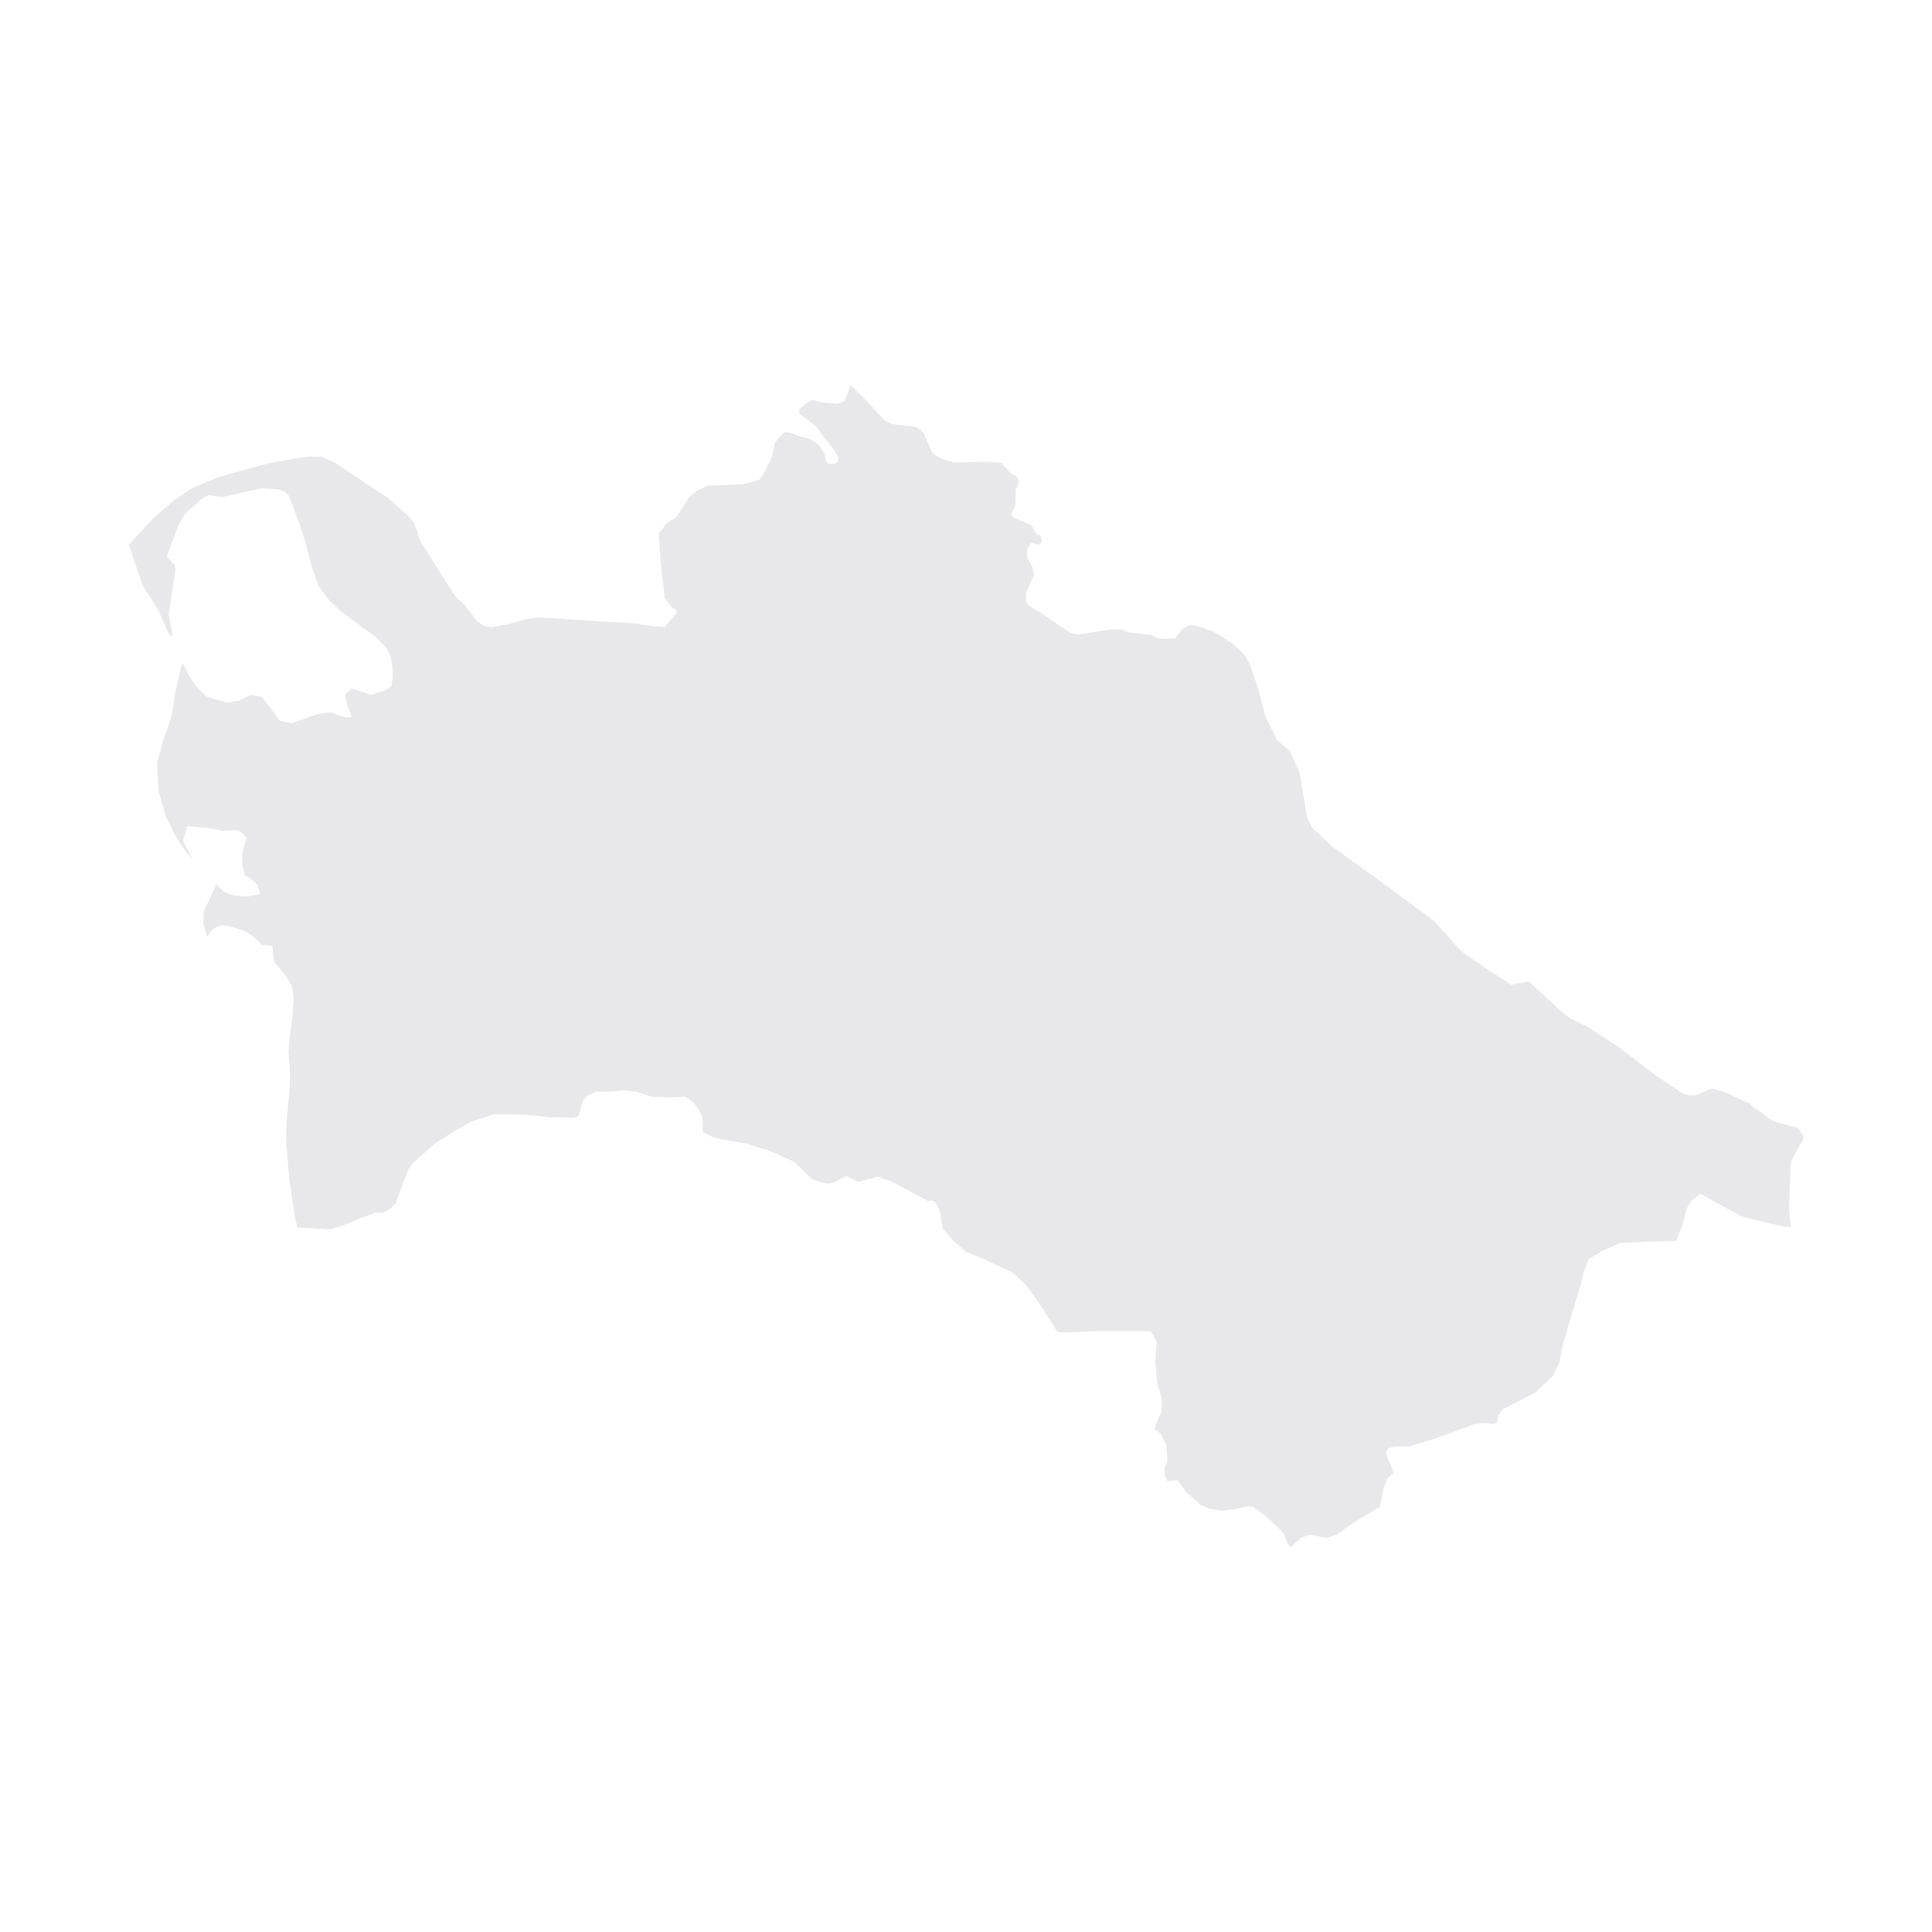
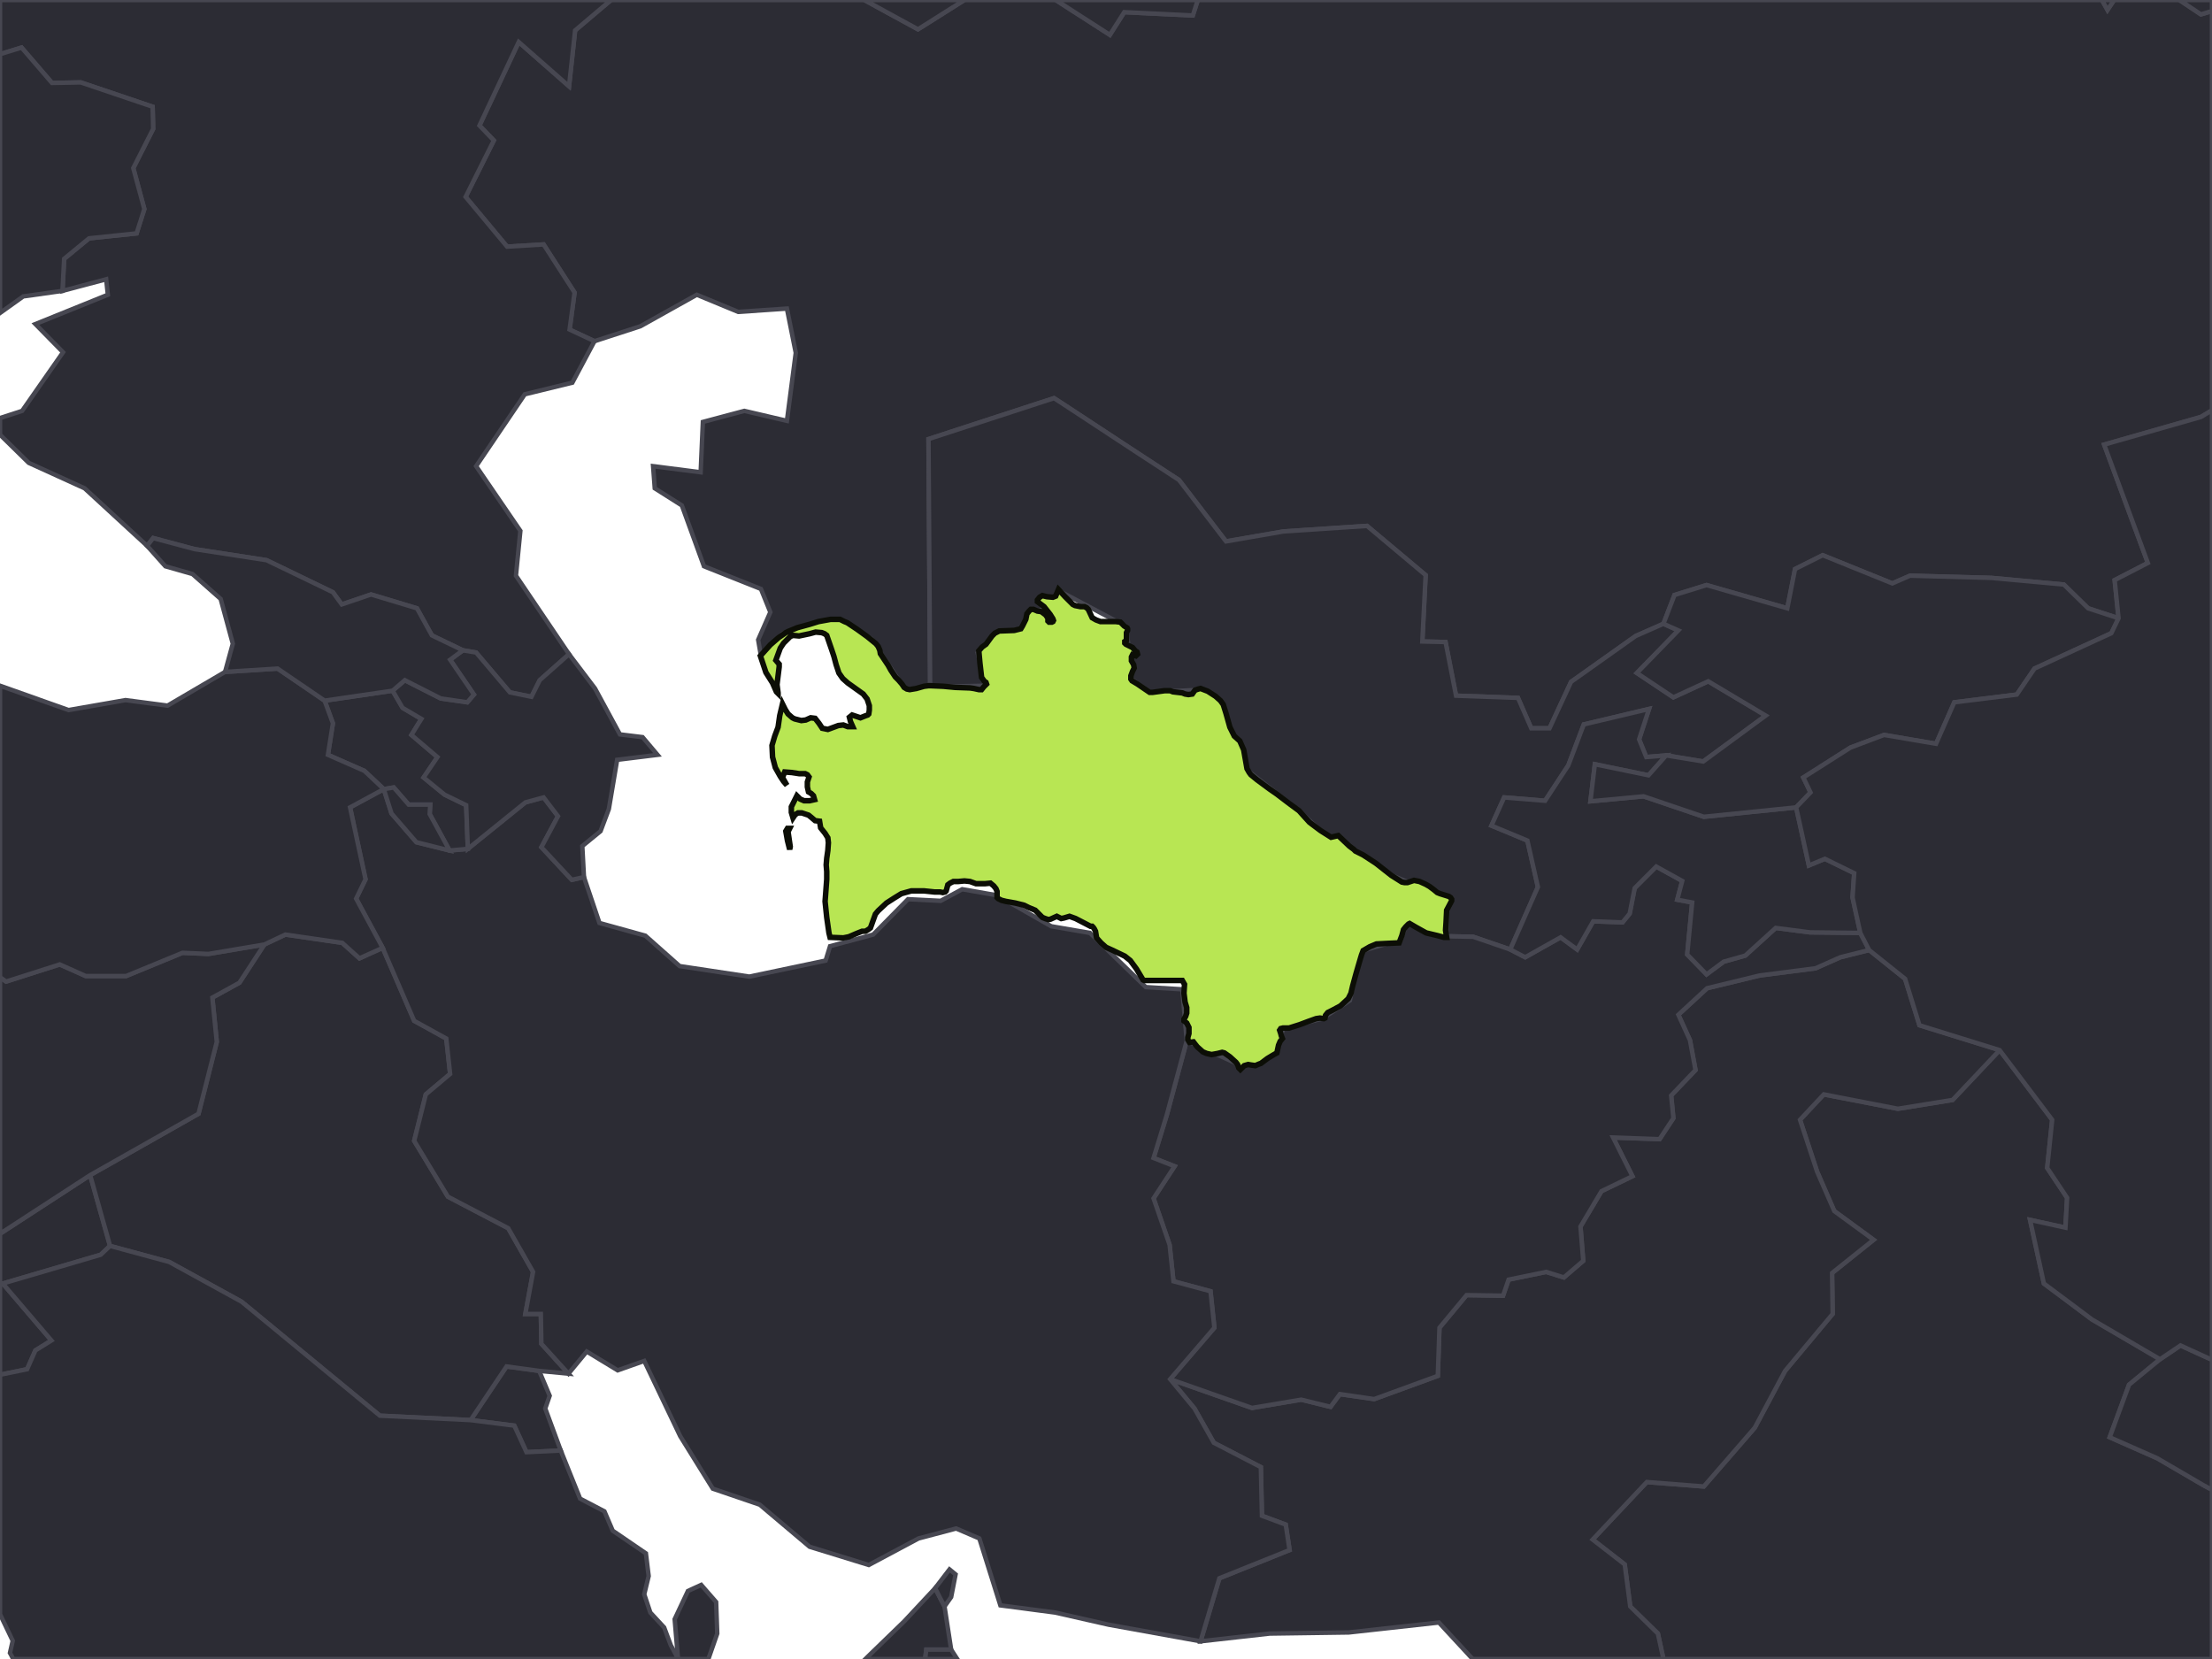
- <svg xmlns="http://www.w3.org/2000/svg" viewBox="0 0 300 300">
-   <path fill="#e8e8ea" d="M84.1,95.9L88.9,96.2L93.3,96.5L98.7,96.8L100.3,97.1L102.3,97.3L103.2,97.4L104.1,96.3L104.6,95.7L105.1,95.2L105,94.7L104.3,94.3L103.2,92.8L102.6,87.4L102.3,82.8L103.5,81.3L105,80.3L107.1,77.1L108.2,76.2L109.9,75.4L115.5,75.2L117.9,74.5L118.6,73.5L119.9,70.9L120.3,68.8L121,67.9L121.8,67.1L122.6,67.2L124.3,67.8L125.6,68.1L126.5,68.6L127.3,69.3L128.1,70.6L128.2,71.5L128.6,72L129.2,72L129.7,72L130,71.8L130.2,71.4L130.1,70.8L129,69.2L126.6,66.1L125,64.9L124.2,64.3L124.1,63.6L125.1,62.7L126.1,62.1L127.8,62.5L130.1,62.7L131.1,62.3L132.1,59.8L134.7,62.4L137.4,65.3L138.4,65.8L140.3,66.1L141.9,66.2L142.6,66.5L143.4,67.2L144.8,70.4L146.2,71.2L148,71.8L153.7,71.7L155.5,71.9L156.9,73.4L157.8,74L158.2,74.5L158.1,75.2L157.7,76L157.7,77.6L157.6,78.8L157.2,79.4L157,79.9L157.4,80.4L160.1,81.5L160.9,82.8L161.6,83.3L161.8,84.1L161.3,84.6L160.1,84.3L159.5,85.2L159.5,86.6L160.3,88L160.6,89.3L160,90.5L159.3,92.2L159.3,93.4L159.7,94L161.8,95.3L166.4,98.4L167.6,98.5L172,97.8L174,97.7L175.2,98.2L178.7,98.6L179.8,99.1L180.9,99.2L182.5,99.1L183.6,97.7L184.2,97.3L184.6,97.1L185.6,97.1L188.3,98L191.2,99.8L193.1,101.5L194,103L195.2,106.4L196.6,111.5L198.3,114.9L200.3,116.7L201.8,120L203,127.1L203.8,128.6L204.6,129.3L206.8,131.4L211.5,134.8L214.3,136.8L218.6,140L222.6,142.9L226.6,147.4L227.3,148L230.8,150.4L234.6,152.9L237.4,152.4L241.5,156.2L243.1,157.6L243.8,158.1L246.8,159.6L251.5,162.7L257.4,167.2L261.3,169.8L262.4,170.1L263.4,170.1L264.6,169.5L265.8,169L267.9,169.6L270.2,170.7L271.7,171.4L273.3,172.6L274.6,173.6L275.6,174.2L279,175.1L279.6,175.7L280,176.3L280,176.9L278.1,180.3L277.9,184.7L277.8,187.9L278.1,190.5L277.2,190.5L274.9,190L270.5,188.9L266.6,186.8L264.1,185.4L263.7,185.6L262.6,186.5L261.9,187.7L261.3,190L260.3,192.7L255.6,192.8L251.7,193L249.1,194.1L246.7,195.5L246,197.2L245.5,199.3L244,204.3L242.7,208.8L242.1,211.7L241.1,213.7L238.3,216.3L235,218L233.4,218.8L232.6,219.9L232.5,220.9L231.9,221.1L230.5,221L229.1,221.1L226.1,222.2L222.8,223.4L218.8,224.6L216.6,224.6L215.6,224.9L215.2,225.5L215.6,226.7L216,227.6L216.4,228.7L215.4,229.6L214.8,231.2L214.3,234L212.9,234.8L210.7,236.1L208.1,237.9L207.6,238.3L206.1,238.8L204.7,238.6L203.4,238.3L202,238.8L200.5,240.2L199.9,239.7L199.5,238.4L198.8,237.5L196.5,235.4L194.6,234L193.7,233.9L191.9,234.3L189.7,234.6L187.9,234.3L186.5,233.7L184.2,231.7L183.4,230.6L182.8,229.8L181.3,230L180.9,229.1L180.8,228.1L181.3,226.8L181.1,224.4L180.3,222.7L179.3,221.9L179.4,221.4L179.9,220.2L180.4,219.2L180.4,217.1L179.7,214.8L179.4,211.5L179.6,208.3L178.7,206.7L171.1,206.7L164.4,206.9L164,206.5L161.4,202.4L159.2,199.4L157.2,197.6L152.3,195.3L150,194.4L148.1,192.7L146.4,190.8L146,188.3L145.7,187.4L145.2,186.7L144.7,186.4L144.1,186.5L138.5,183.5L136.3,182.7L134.2,183.3L133.2,183.5L131.4,182.6L129.3,183.7L128.4,183.8L127.2,183.5L126.1,183.1L123.3,180.4L120.9,179.3L119.2,178.6L116,177.6L112.5,177L110.7,176.6L109.4,175.9L109.1,175.6L109.1,174.6L109,173.3L108.5,172.3L107.7,171.2L106.4,170.3L104.4,170.4L101.2,170.3L98.7,169.5L96.8,169.3L94.5,169.5L92.6,169.5L91.3,170.1L90.5,170.9L89.9,173.1L89.5,173.5L88.7,173.6L87.6,173.5L85.4,173.5L81.6,173.1L76.8,173L73.1,174.2L70.3,175.8L67.5,177.6L64.2,180.5L63.3,181.8L61.4,186.9L60.6,187.7L59.5,188.3L58.3,188.3L56.2,189.1L53.2,190.3L51.3,190.9L46.2,190.6L45.8,189L44.9,183L44.4,177L44.5,174.2L45,168.6L45,165.8L44.8,163.3L45,160.8L45.4,157.9L45.6,155L45.3,153L44.3,151.4L42.6,149.4L42.4,148.2L42.3,146.9L40.7,146.7L39.2,145.3L38.1,144.6L35.5,143.8L34.2,143.7L33,144.3L32.2,145.5L31.6,143.6L31.6,141.6L33.6,137.3L34.9,138.6L36.5,139.1L38.5,139.2L40.4,138.8L40,137.4L39.1,136.6L38,135.9L37.6,134L37.7,132L38.3,130.2L37.7,129.4L36.8,128.9L34.6,129L31.9,128.5L29.1,128.3L28.4,130.5L29.9,133.4L28.7,132L27.4,130.1L25.7,126.7L24.6,122.7L24.4,118.4L25.4,114.8L26.6,111.4L27.3,107.1L28.3,102.9L29.3,104.8L30.4,106.5L32,108.1L32.8,108.4L35.4,109.1L37.1,108.8L38.9,107.9L40.6,108.2L42.1,110L43.4,111.9L45.3,112.3L49.3,110.9L51.3,110.6L52.9,111.2L53.8,111.4L54.6,111.3L53.9,109.5L53.6,107.8L54.6,106.9L57.7,107.9L59.8,107.2L60.3,106.9L60.8,106.5L61,105L60.9,103.5L60.7,102.1L60.1,100.8L58.6,99.1L52.9,94.9L51.1,93.2L49.5,91.1L48.4,88L47.6,84.9L46.9,82.5L44.9,77L44.1,76.3L43.2,76L40.8,75.8L38.4,76.3L34.6,77.2L32.3,76.9L31.3,77.5L28.7,79.8L27.6,81.8L25.9,86.4L27.2,87.8L27.2,88.8L26.2,95.4L26.8,98.7L26.6,98.9L26.1,98.2L24.6,94.8L22.1,90.8L20,84.6L23.7,80.6L27,77.7L29.5,76L30.3,75.6L33.9,74.1L38.5,72.8L41.9,71.9L46.4,71.1L47.8,70.9L49.9,70.9L51.7,71.7L52.7,72.3L56.4,74.8L60.2,77.3L63.4,80.1L64.3,81.2L64.8,82.6L65.2,83.9L67.9,88.2L69.1,90.1L70.7,92.6L72,93.8L73.2,95.3L74.1,96.5L75,97.1L76.2,97.4L78.6,97L81.5,96.2L83.3,95.9Z" />
+ <svg xmlns="http://www.w3.org/2000/svg" viewBox="0 0 400 300">
+   <path d="M400,74.2L398,75.4L380.5,80.4L388.4,101.8L382.4,104.9L383.1,111.8L377.6,110L373.2,105.7L360.1,104.5L345.4,104.1L342.2,105.5L329.6,100.4L324.6,102.9L323.2,110L308.6,105.8L302.8,107.6L300.8,112.8L295.8,115L284.1,123.3L280.2,131.7L276.9,131.7L274.5,126.2L263.3,125.8L261.4,116.1L257.2,116L257.8,104L247.2,95.1L232.1,96.1L221.7,97.9L213.2,86.8L206,82.1L192.3,73.1L190.6,72L167.9,79.4L168.2,124.2L163.7,124.7L157.5,115.5L151.5,112.1L141.5,114.6L137.6,118.6L137.1,115.7L139.3,110.7L137.6,106.5L127.3,102.4L123.3,91.4L118.4,88.3L118.1,84.3L126.7,85.4L127.1,76.3L134.6,74.3L142.3,76.1L143.9,63.8L142.3,55.8L133.5,56.4L126,53.3L115.8,59L107.5,61.7L103,59.6L103.9,52.9L98.3,44.2L91.7,44.6L84.2,35.6L89.3,25.4L86.7,22.7L93.8,7.6L102.9,15.6L104,5.5L110.5,0L156.3,0L156.3,0L166,5.3L174.4,0L190.9,0L190.9,0L200.7,6.3L203.3,2.2L215.7,2.8L216.6,0L380.1,0L380.1,0L381.1,1.8L382.3,0L394.1,0L394.1,0L398,2.6L400,2L400,74.2Z" fill="#2c2c34" stroke="#474751" stroke-width="0.8" />
+   <path d="M168.2,124.2L167.9,79.4L190.6,72L192.3,73.1L206,82.1L213.2,86.8L221.7,97.9L232.1,96.1L247.2,95.1L257.8,104L257.2,116L261.4,116.1L263.3,125.8L274.5,126.2L276.9,131.7L280.2,131.7L284.1,123.3L295.8,115L300.8,112.8L303.5,114L296,121.7L302.6,126.1L308.9,123.2L319.3,129.4L308,137.7L301.3,136.6L297.7,136.9L296.4,133.7L298.2,128.2L286.4,131L283.6,138.4L279.4,144.8L272,144.2L269.7,149.3L276.2,152L278.1,160.4L273.1,171.7L266.4,169.4L261.5,169.3L261.8,162.5L250,157.6L240.8,152.1L235,146.7L224.9,138.8L220.5,126.8L217.6,124.7L208,125.2L204.6,122.8L203.7,113.3L191.8,107L184.3,113.9L176.8,118.1L178.2,124Z" fill="#2c2c34" stroke="#474751" stroke-width="0.8" />
+   <path d="M400,2L398,2.6L394.1,0L400,0ZM382.3,0L381.1,1.8L380.1,0L382.3,0ZM216.6,0L215.7,2.8L203.3,2.2L200.7,6.3L190.9,0L216.6,0ZM174.4,0L166,5.3L156.3,0L174.4,0ZM110.5,0L104,5.5L102.9,15.6L93.8,7.6L86.7,22.7L89.3,25.4L84.2,35.6L91.7,44.6L98.3,44.2L103.9,52.9L103,59.6L107.5,61.7L103.5,69.2L94.9,71.3L86.1,84.3L94.1,96L93.3,104.1L102.9,118.3L97.6,123L96.1,126L92.2,125.2L86.1,118L83.7,117.6L78.1,114.9L75.4,110L67.1,107.5L61.8,109.3L60.2,107.1L48.2,101.3L35.2,99.3L27.7,97.3L26.6,98.7L15.3,88.3L5.2,83.7L0,78.6L0,75.6L0,75.6L4,74.3L11.4,63.7L6.4,58.6L19.5,53.3L19.2,50.5L11.3,52.6L11.6,46.8L16.1,43.1L24.7,42.2L26.1,37.8L24.1,30.4L27.7,23.3L27.6,19.3L14.6,14.9L9.4,15L3.9,8.6L0,9.8L0,0Z" fill="#2c2c34" stroke="#474751" stroke-width="0.8" />
+   <path d="M0,223.1L16.3,212.5L19.9,225.3L18.2,226.9L0.5,232.1L9.3,242.4L6.4,244.2L4.9,247.6L0,248.6L0,223.1Z" fill="#2c2c34" stroke="#474751" stroke-width="0.8" />
+   <path d="M156.5,300L157,299.5L163.5,293.2L169.1,287.2L170.8,290.5L172,298.3L167.5,298.3L167.3,300L156.5,300Z" fill="#2c2c34" stroke="#474751" stroke-width="0.8" />
+   <path d="M122.7,300L122.6,299.9L122.6,299.9L122,292.8L124.4,287.7L126.8,286.6L129.5,289.7L129.7,295.4L128.1,300L122.7,300Z" fill="#2c2c34" stroke="#474751" stroke-width="0.8" />
+   <path d="M97.5,247.9L99.4,252.4L98.6,254.7L101.4,262.3L95.2,262.6L93,257.8L85.1,256.8L91.6,247.1Z" fill="#2c2c34" stroke="#474751" stroke-width="0.8" />
+   <path d="M19.9,225.3L16.3,212.5L35.9,201.4L39.2,188.4L38.4,180.4L43.3,177.7L47.8,170.8L51.6,169L61.9,170.5L65,173.3L69.2,171.4L74.9,184.6L80.7,187.8L81.4,194.2L77,197.9L74.9,206.3L81,216.4L91.9,222.1L96.4,230L95,237.6L97.8,237.6L97.9,243L102.8,248.4L97.5,247.9L91.6,247.1L85.1,256.8L68.7,256L43.7,235.4L30.6,228.2Z" fill="#2c2c34" stroke="#474751" stroke-width="0.8" />
+   <path d="M167.3,300L167.5,298.3L172,298.3L173.1,300L167.3,300ZM170.8,290.5L169.1,287.2L171.7,283.8L172.8,284.7L172,288.8Z" fill="#2c2c34" stroke="#474751" stroke-width="0.8" />
+   <path d="M300.8,300L299.8,295.4L294.8,290.5L293.8,282.9L288,278.4L297.8,268L308.1,268.8L317.3,258.2L322.8,247.9L331.4,237.6L331.3,230.2L338.8,224.2L331.7,219L328.6,211.9L325.5,202.5L329.8,197.9L343.2,200.5L353.1,198.9L361.6,189.9L371.1,202.5L370.2,211.2L373.8,216.6L373.5,222L367.1,220.6L369.6,232.1L378.3,238.6L390.6,245.8L385,250.4L381.5,259.9L390.1,263.7L398.5,268.6L400,269.4L400,300Z" fill="#2c2c34" stroke="#474751" stroke-width="0.8" />
+   <path d="M400,269.4L398.5,268.6L390.1,263.7L381.5,259.9L385,250.4L390.6,245.8L394.3,243.3L400,245.9L400,269.4Z" fill="#2c2c34" stroke="#474751" stroke-width="0.8" />
+   <path d="M266.3,300L260.2,293.4L243.9,295.2L229.6,295.4L217.1,296.8L220.5,285.4L233.2,280.3L232.5,275.7L228.2,274.1L228,265.3L219.5,260.9L216,254.7L211.6,249.4L226.4,254.6L235.3,253.1L240.6,254.4L242.3,252.1L248.5,253L260,248.8L260.3,240.1L265.2,234.2L271.8,234.3L272.8,231.4L279.6,230L282.8,231L286.3,228L285.8,221.8L289.6,215.4L295.2,212.7L291.7,205.7L300.1,206L302.6,202.2L302.2,198.1L306.6,193.5L305.6,188.1L303.5,183.5L308.7,178.7L318.2,176.4L328.3,175.1L332.8,173.1L338,171.8L344.5,177L347.1,185.4L361.6,189.9L361.6,189.9L353.1,198.9L343.2,200.5L329.8,197.9L325.5,202.5L328.6,211.9L331.7,219L338.8,224.2L331.3,230.2L331.4,237.6L322.8,247.9L317.3,258.2L308.1,268.8L297.8,268L288,278.4L293.8,282.9L294.8,290.5L299.8,295.4L300.8,300L266.3,300Z" fill="#2c2c34" stroke="#474751" stroke-width="0.8" />
+   <path d="M261.5,169.3L266.4,169.4L273.1,171.7L275.8,173.1L282.2,169.5L285.2,171.7L288.1,166.6L293.4,166.8L294.7,165.2L295.6,160.6L299.5,156.7L304.2,159.3L303.3,162.7L306,163.2L305.1,172.6L308.6,176.2L311.7,173.9L315.6,172.8L321.1,167.8L327.3,168.6L336.4,168.7L338,171.8L332.8,173.1L328.3,175.1L318.2,176.4L308.7,178.7L303.5,183.5L305.6,188.1L306.6,193.5L302.2,198.1L302.6,202.2L300.1,206L291.7,205.7L295.2,212.7L289.6,215.4L285.8,221.8L286.3,228L282.8,231L279.6,230L272.8,231.4L271.8,234.3L265.2,234.2L260.3,240.1L260,248.8L248.5,253L242.3,252.1L240.6,254.4L235.3,253.1L226.4,254.6L211.6,249.4L219.6,240.1L218.9,233.5L212.2,231.7L211.5,225.1L208.6,216.7L212.4,210.9L208.6,209.4L211,201.6L214.6,188.2L223.6,192.3L230.3,190.8L232.1,185.9L239.1,184.2L244.1,180.9L245.8,172.1L253.3,169.9L254.7,166L258.9,169Z" fill="#2c2c34" stroke="#474751" stroke-width="0.8" />
+   <path d="M273.1,171.7L278.1,160.4L276.2,152L269.7,149.3L272,144.2L279.4,144.8L283.6,138.4L286.4,131L298.2,128.2L296.4,133.7L297.7,136.9L301.3,136.6L298.1,140.2L288.4,138.2L287.6,144.9L297.2,144L308.1,147.7L324.8,146L327.1,156.5L330,155.3L335.3,157.9L335,162.3L336.4,168.7L327.3,168.6L321.1,167.8L315.6,172.8L311.7,173.9L308.6,176.2L305.1,172.6L306,163.2L303.3,162.7L304.2,159.3L299.5,156.7L295.6,160.6L294.7,165.2L293.4,166.8L288.1,166.6L285.2,171.7L282.2,169.5L275.8,173.1Z" fill="#2c2c34" stroke="#474751" stroke-width="0.8" />
+   <path d="M300.8,112.8L302.8,107.6L308.6,105.8L323.2,110L324.6,102.9L329.6,100.4L342.2,105.5L345.4,104.1L360.1,104.5L373.2,105.7L377.6,110L383.1,111.8L381.8,114.5L367.9,120.9L364.7,125.6L353.4,127L350.1,134.5L340.7,132.9L334.6,135.2L326.1,140.6L327.4,143.3L324.8,146L308.1,147.7L297.2,144L287.6,144.9L288.4,138.2L298.1,140.2L301.3,136.6L308,137.7L319.3,129.4L308.9,123.2L302.6,126.1L296,121.7L303.5,114Z" fill="#2c2c34" stroke="#474751" stroke-width="0.8" />
+   <path d="M102.8,248.4L97.9,243L97.8,237.6L95,237.6L96.4,230L91.9,222.1L81,216.4L74.9,206.3L77,197.9L81.4,194.2L80.7,187.8L74.9,184.6L69.2,171.4L64.4,162.5L66.1,159L63.3,146L69.4,142.7L70.8,147.1L75.3,152.3L81.3,153.8L84.6,153.5L95,145.1L98.3,144.2L100.9,147.6L97.9,153.2L103.4,159.1L105.6,158.6L108.4,166.9L116.7,169.2L122.9,174.7L135.5,176.6L149.3,173.7L150.1,171.1L157.9,169L164.2,162.6L170.1,162.9L174,160.8L180.3,161.9L190.1,167.5L197.1,168.7L207.2,178.5L213.8,178.9L214.6,188.2L211,201.6L208.6,209.4L212.4,210.9L208.6,216.7L211.5,225.1L212.2,231.7L218.9,233.5L219.6,240.1L211.6,249.4L216,254.7L219.5,260.9L228,265.3L228.2,274.1L232.5,275.7L233.2,280.3L220.5,285.4L217.1,296.8L200.5,293.8L190.8,291.6L180.9,290.3L177.1,278.2L172.9,276.4L166.1,278.2L157.1,283L146.4,279.7L137.4,272.1L128.9,269.2L123,259.7L116.5,246.1L111.7,247.8L106.1,244.4Z" fill="#2c2c34" stroke="#474751" stroke-width="0.8" />
+   <path d="M0,176.7L1.1,177.5L10.8,174.4L15.5,176.5L22.8,176.5L33,172.3L37.7,172.5L47.8,170.8L43.3,177.7L38.4,180.4L39.2,188.4L35.9,201.4L16.3,212.5L0,223.1L0,176.7Z" fill="#2c2c34" stroke="#474751" stroke-width="0.8" />
+   <path d="M84.6,153.5L81.3,153.8L77.7,147.2L77.8,145.5L73.9,145.5L71.2,142.4L69.4,142.7L65.9,139.4L59.3,136.5L60.2,130.8L58.7,126.7L71,124.9L72.8,128L76.2,130L74.4,132.9L79.1,136.9L76.6,140.6L80.4,143.7L84.3,145.6Z" fill="#2c2c34" stroke="#474751" stroke-width="0.8" />
+   <path d="M0,9.8L3.9,8.6L9.4,15L14.6,14.9L27.6,19.3L27.7,23.3L24.1,30.4L26.1,37.8L24.7,42.2L16.1,43.1L11.6,46.8L11.3,52.6L4.2,53.6L0,56.6L0,9.8Z" fill="#2c2c34" stroke="#474751" stroke-width="0.8" />
+   <path d="M0,124L12.4,128.4L22.7,126.6L30.3,127.6L40.7,121.5L50.2,120.9L58.7,126.7L60.2,130.8L59.3,136.5L65.9,139.4L69.4,142.7L63.3,146L66.1,159L64.4,162.5L69.2,171.4L69.2,171.4L65,173.3L61.9,170.5L51.6,169L47.8,170.8L37.7,172.5L33,172.3L22.8,176.5L15.5,176.5L10.8,174.4L1.1,177.5L0,176.7L0,124Z" fill="#2c2c34" stroke="#474751" stroke-width="0.8" />
+   <path d="M400,245.9L394.3,243.3L390.6,245.8L378.3,238.6L369.6,232.1L367.1,220.6L373.5,222L373.8,216.6L370.2,211.2L371.1,202.5L361.6,189.9L347.1,185.4L344.5,177L338,171.8L336.4,168.7L335,162.3L335.3,157.9L330,155.3L327.1,156.5L324.8,146L327.4,143.3L326.1,140.6L334.6,135.2L340.7,132.9L350.1,134.5L353.4,127L364.7,125.6L367.9,120.9L381.8,114.5L383.1,111.8L383.1,111.8L382.4,104.9L388.4,101.8L380.5,80.4L398,75.4L400,74.2L400,245.9Z" fill="#2c2c34" stroke="#474751" stroke-width="0.8" />
+   <path d="M83.7,117.6L86.1,118L92.2,125.2L96.1,126L97.6,123L102.9,118.3L107.6,124.5L112.1,132.8L116.2,133.3L118.9,136.5L111.6,137.4L110.1,146.3L108.6,150.3L105.3,153L105.6,158.6L103.4,159.1L97.9,153.2L100.9,147.6L98.3,144.2L95,145.1L84.6,153.5L84.3,145.6L80.4,143.7L76.6,140.6L79.1,136.9L74.4,132.9L76.2,130L72.8,128L71,124.9L73.2,123L79.7,126.3L84.5,127L85.7,125.6L81.4,119.3ZM81.3,153.8L75.3,152.3L70.8,147.1L69.4,142.7L71.2,142.4L73.9,145.5L77.8,145.5L77.7,147.2Z" fill="#2c2c34" stroke="#474751" stroke-width="0.8" />
+   <path d="M26.6,98.7L27.7,97.3L35.2,99.3L48.2,101.3L60.2,107.1L61.8,109.3L67.1,107.5L75.4,110L78.1,114.9L83.7,117.6L81.4,119.3L85.7,125.6L84.5,127L79.7,126.3L73.2,123L71,124.9L58.7,126.7L50.2,120.9L40.7,121.5L42.1,116.4L39.9,108.3L34.8,103.8L29.9,102.4Z" fill="#2c2c34" stroke="#474751" stroke-width="0.8" />
+   <path d="M0,248.6L4.9,247.6L6.4,244.2L9.3,242.4L0.5,232.1L18.2,226.9L19.9,225.3L30.6,228.2L43.7,235.4L68.7,256L85.1,256.8L93,257.8L95.2,262.6L101.4,262.3L104.9,271L109.3,273.3L110.8,276.8L116.8,280.9L117.3,285L116.5,288.3L117.6,291.6L120.1,294.3L121.3,297.5L122.6,299.9L122.7,300L2.4,300L2.4,300L1.8,298.9L2.3,296.7L0,291.9L0,248.6Z" fill="#2c2c34" stroke="#474751" stroke-width="0.8" />
+   <path d="M142.9,153.1L142.8,153.6L142.4,152L142.1,150.3L142.4,149.8L142.8,149.8L142.5,150.4ZM168.3,124L170.6,124.1L172.7,124.3L175.4,124.4L176.1,124.5L177,124.7L177.5,124.7L177.9,124.2L178.2,123.9L178.4,123.7L178.3,123.4L178,123.2L177.5,122.5L177.2,119.9L177,117.7L177.6,117L178.3,116.5L179.4,115L179.9,114.5L180.7,114.1L183.4,114L184.6,113.7L184.9,113.2L185.5,112L185.7,111L186.1,110.5L186.4,110.2L186.9,110.2L187.6,110.5L188.3,110.6L188.7,110.9L189.1,111.2L189.5,111.8L189.5,112.3L189.7,112.5L190,112.5L190.2,112.5L190.4,112.4L190.5,112.2L190.4,111.9L189.9,111.1L188.8,109.7L188,109.1L187.6,108.8L187.6,108.5L188,108L188.5,107.7L189.3,107.9L190.4,108L190.9,107.8L191.4,106.6L192.6,107.9L194,109.3L194.4,109.5L195.4,109.7L196.1,109.7L196.5,109.9L196.8,110.2L197.5,111.7L198.2,112.1L199,112.4L201.8,112.4L202.6,112.5L203.3,113.2L203.8,113.5L203.9,113.7L203.9,114L203.7,114.4L203.7,115.2L203.7,115.8L203.4,116L203.4,116.3L203.6,116.5L204.8,117.1L205.3,117.7L205.6,117.9L205.7,118.3L205.4,118.6L204.8,118.4L204.6,118.8L204.6,119.5L205,120.2L205.1,120.8L204.8,121.4L204.5,122.2L204.5,122.8L204.7,123.1L205.7,123.7L207.9,125.2L208.4,125.2L210.6,124.9L211.6,124.9L212.1,125.1L213.8,125.3L214.3,125.5L214.9,125.6L215.6,125.5L216.1,124.8L216.4,124.7L216.7,124.6L217.1,124.5L218.4,125L219.8,125.9L220.7,126.7L221.2,127.4L221.7,129L222.4,131.5L223.2,133.1L224.2,134L224.9,135.6L225.5,139L225.9,139.7L226.2,140.1L227.3,141L229.6,142.7L230.9,143.6L233,145.2L234.9,146.6L236.8,148.7L237.2,149L238.8,150.2L240.7,151.4L242,151.1L244,153L244.8,153.6L245.1,153.9L246.5,154.6L248.8,156.1L251.6,158.3L253.5,159.5L254,159.6L254.5,159.6L255.1,159.4L255.7,159.2L256.7,159.4L257.8,159.9L258.5,160.3L259.3,160.9L259.9,161.4L260.4,161.6L262,162.1L262.3,162.3L262.5,162.6L262.5,162.9L261.6,164.6L261.5,166.7L261.4,168.2L261.6,169.5L261.1,169.5L260,169.2L257.9,168.7L256.1,167.7L254.9,167L254.7,167.1L254.2,167.6L253.8,168.1L253.5,169.2L253,170.5L250.8,170.6L248.9,170.7L247.7,171.2L246.5,171.9L246.2,172.7L245.9,173.7L245.2,176.1L244.6,178.3L244.3,179.6L243.8,180.6L242.4,181.9L240.9,182.7L240.1,183.1L239.7,183.6L239.6,184.1L239.4,184.2L238.7,184.1L238,184.2L236.6,184.7L235,185.3L233.1,185.9L232,185.9L231.6,186L231.4,186.3L231.6,186.9L231.7,187.3L231.9,187.8L231.5,188.3L231.2,189L230.9,190.4L230.2,190.8L229.2,191.4L228,192.3L227.7,192.4L227,192.7L226.3,192.6L225.7,192.5L225,192.7L224.3,193.4L224,193.1L223.8,192.5L223.5,192.1L222.4,191.1L221.4,190.4L221,190.3L220.2,190.5L219.1,190.7L218.2,190.5L217.5,190.2L216.5,189.3L216.1,188.8L215.8,188.4L215.1,188.5L214.8,188L214.8,187.6L215,186.9L215,185.8L214.6,185L214.1,184.6L214.1,184.3L214.4,183.8L214.6,183.2L214.6,182.2L214.3,181.2L214.1,179.6L214.2,178L213.8,177.3L210.2,177.3L206.9,177.3L206.7,177.2L205.5,175.2L204.4,173.7L203.4,172.9L201.1,171.8L200,171.3L199.1,170.5L198.3,169.6L198.1,168.4L197.9,168L197.7,167.7L197.5,167.5L197.2,167.5L194.5,166.1L193.4,165.7L192.4,166L191.9,166.1L191.1,165.7L190,166.2L189.6,166.3L189,166.1L188.5,165.9L187.2,164.6L186,164.1L185.2,163.7L183.6,163.3L181.9,163L181.1,162.8L180.5,162.5L180.3,162.3L180.3,161.8L180.3,161.2L180.1,160.7L179.7,160.2L179.1,159.7L178.1,159.8L176.5,159.8L175.4,159.4L174.4,159.3L173.3,159.4L172.4,159.4L171.8,159.7L171.4,160L171.1,161.1L170.9,161.3L170.5,161.4L170,161.3L169,161.3L167.1,161.1L164.8,161.1L163,161.6L161.7,162.4L160.3,163.3L158.8,164.7L158.3,165.3L157.4,167.8L157,168.1L156.5,168.4L155.9,168.4L154.9,168.8L153.5,169.4L152.5,169.6L150.1,169.5L149.9,168.7L149.5,165.9L149.2,163L149.3,161.7L149.5,159L149.5,157.6L149.4,156.4L149.5,155.2L149.7,153.8L149.8,152.4L149.7,151.5L149.2,150.7L148.4,149.7L148.3,149.1L148.2,148.5L147.4,148.4L146.7,147.8L146.2,147.4L145,147L144.3,147L143.8,147.3L143.4,147.9L143.1,146.9L143.1,145.9L144.1,143.9L144.7,144.5L145.4,144.8L146.4,144.8L147.3,144.6L147.1,143.9L146.7,143.5L146.2,143.2L146,142.3L146,141.4L146.3,140.5L146,140.1L145.6,139.9L144.5,139.9L143.2,139.7L141.9,139.6L141.5,140.6L142.3,142L141.7,141.3L141.1,140.4L140.2,138.8L139.7,136.9L139.6,134.8L140.1,133.1L140.7,131.5L141,129.4L141.5,127.3L142,128.3L142.5,129.1L143.3,129.8L143.7,130L144.9,130.3L145.7,130.2L146.6,129.8L147.4,129.9L148.1,130.8L148.7,131.7L149.7,131.9L151.6,131.2L152.5,131.1L153.3,131.4L153.7,131.4L154.2,131.4L153.8,130.5L153.6,129.7L154.1,129.3L155.6,129.8L156.6,129.4L156.9,129.3L157.1,129.1L157.2,128.4L157.2,127.6L157,127L156.8,126.4L156.1,125.5L153.3,123.5L152.4,122.7L151.7,121.7L151.2,120.2L150.8,118.7L150.4,117.5L149.5,114.9L149.1,114.6L148.6,114.4L147.5,114.3L146.4,114.6L144.5,115L143.4,114.9L142.9,115.1L141.7,116.3L141.1,117.2L140.3,119.4L140.9,120.1L140.9,120.6L140.5,123.8L140.7,125.3L140.7,125.4L140.4,125.1L139.7,123.5L138.5,121.6L137.5,118.6L139.3,116.6L140.8,115.3L142.1,114.4L142.5,114.2L144.2,113.5L146.4,112.9L148,112.4L150.2,112L150.9,112L151.9,112L152.7,112.4L153.2,112.6L155,113.8L156.8,115.1L158.4,116.4L158.8,116.9L159.1,117.6L159.2,118.2L160.6,120.3L161.1,121.2L161.9,122.4L162.5,123L163.1,123.7L163.5,124.3L164,124.6L164.5,124.7L165.7,124.5L167.1,124.1L167.9,124Z" fill="#b8e653" stroke="#0c0e06" stroke-width="1" />
</svg>
